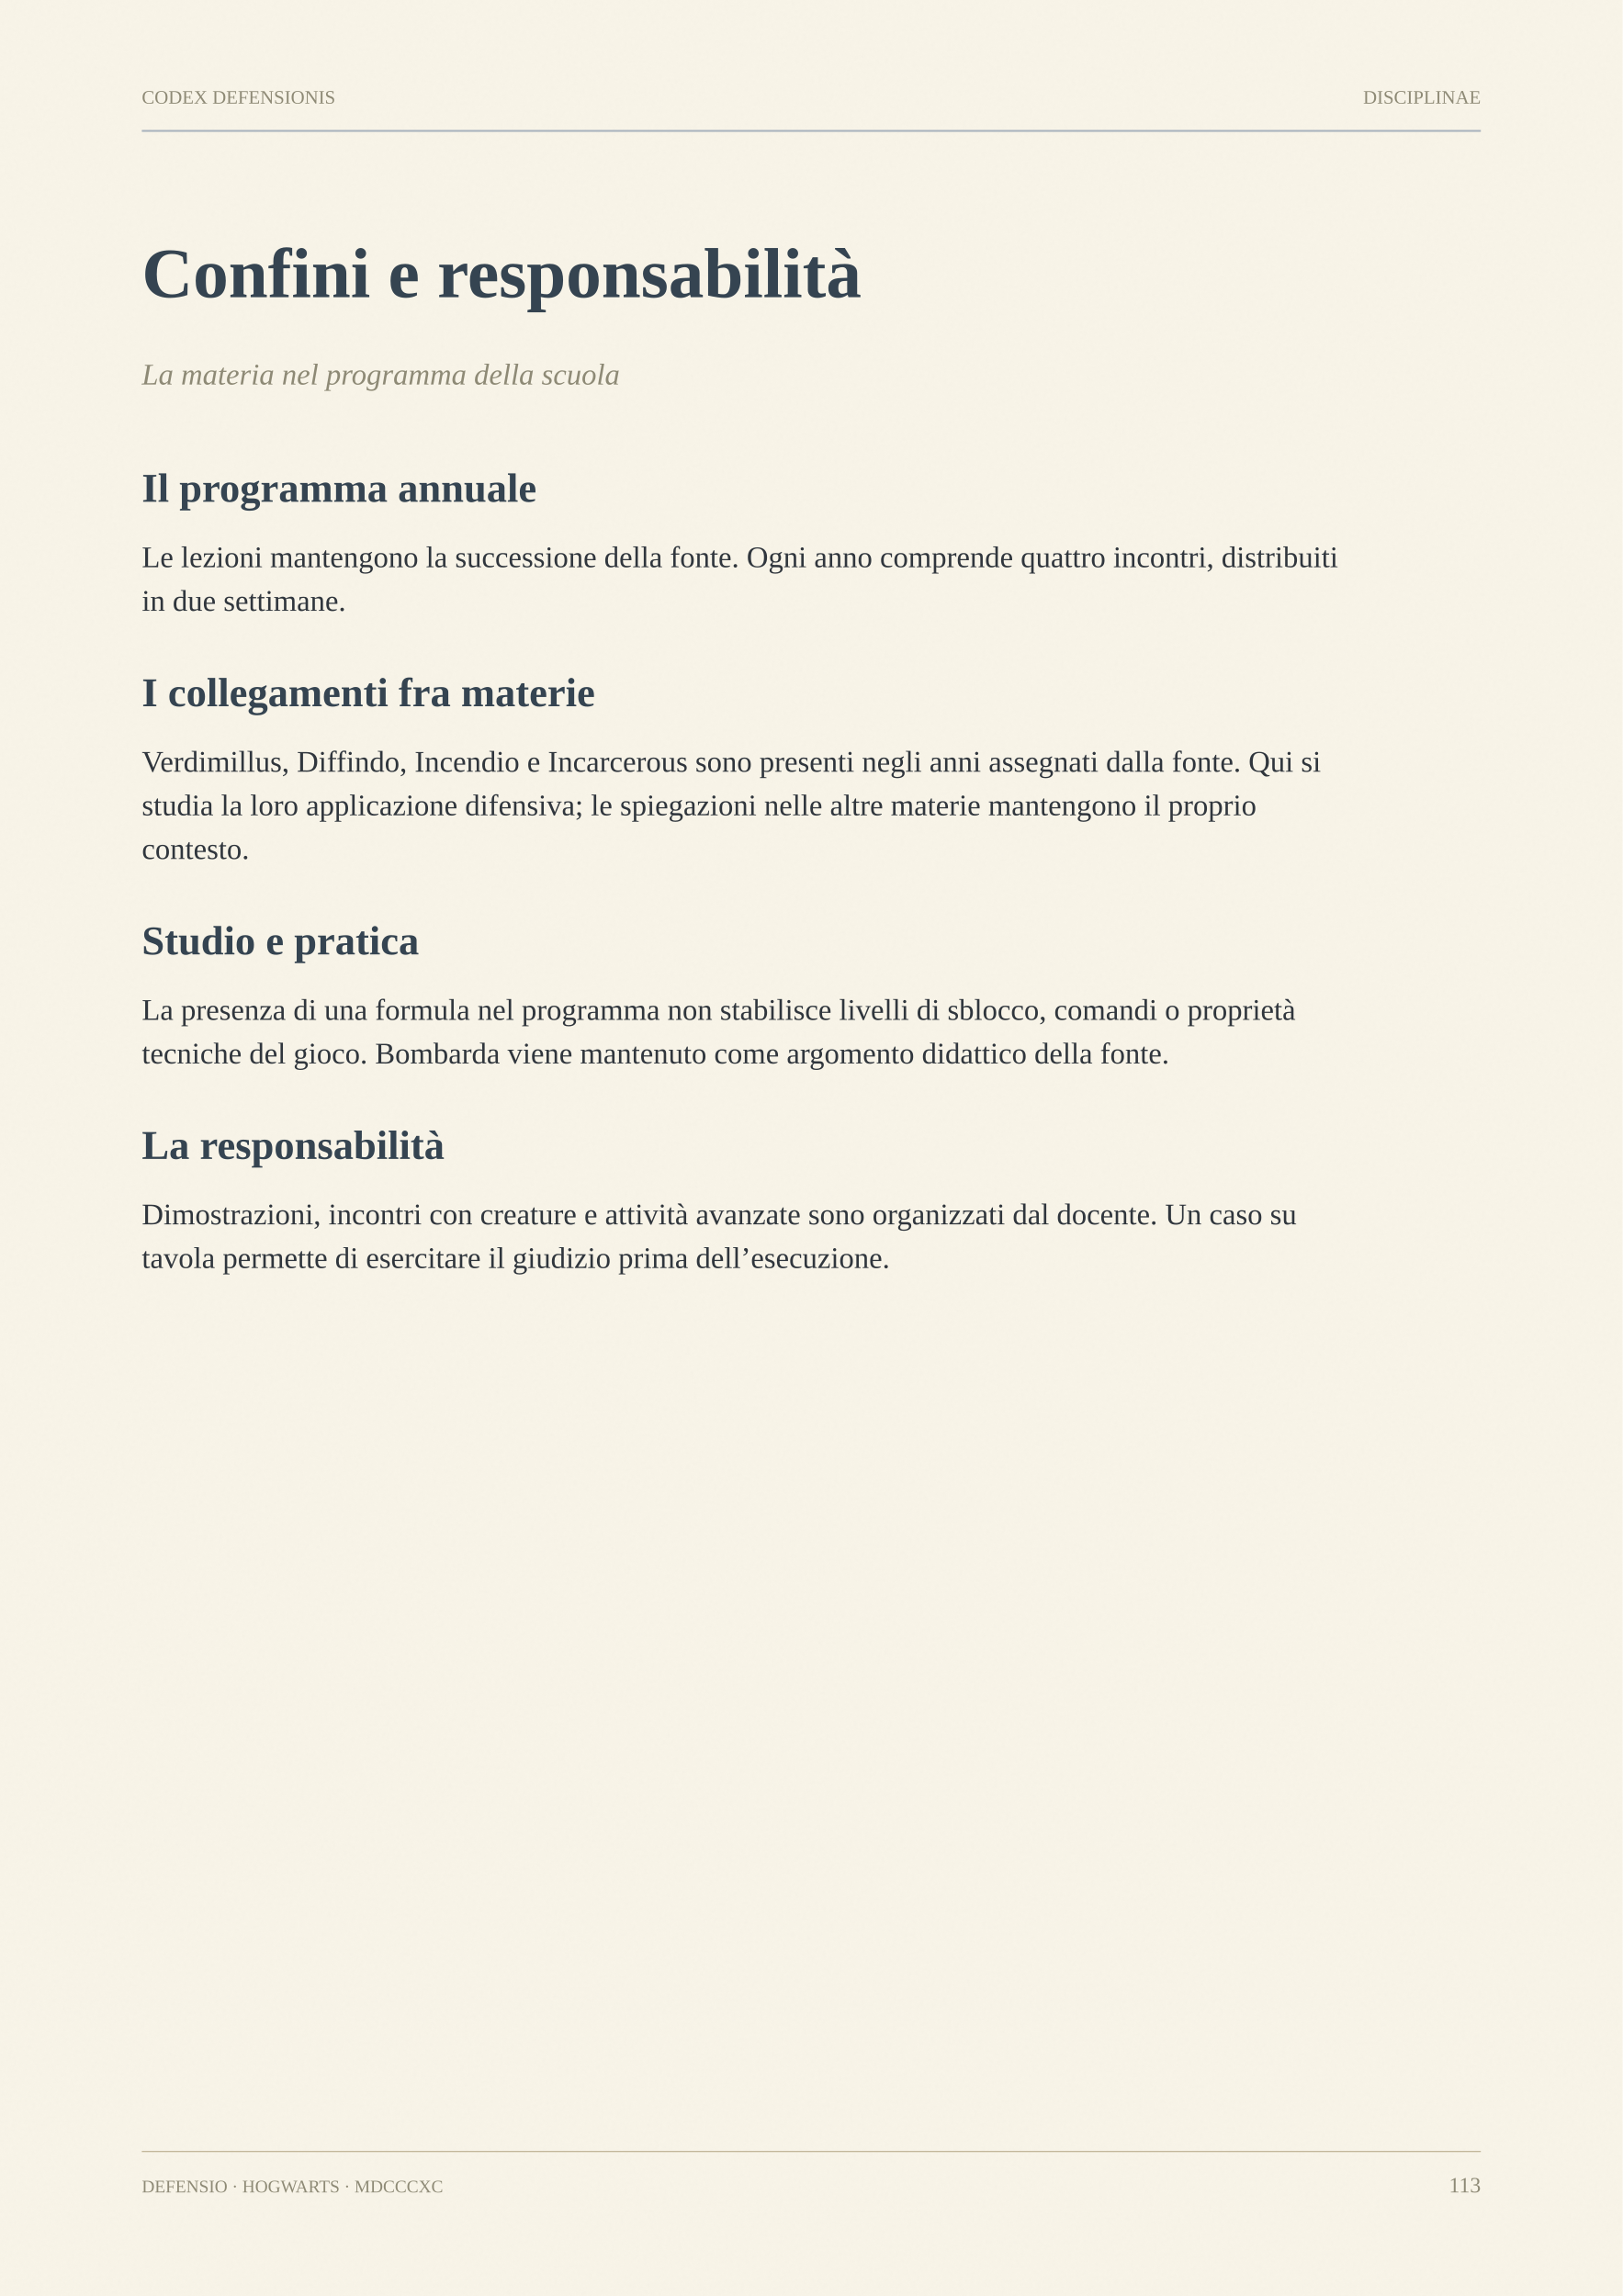
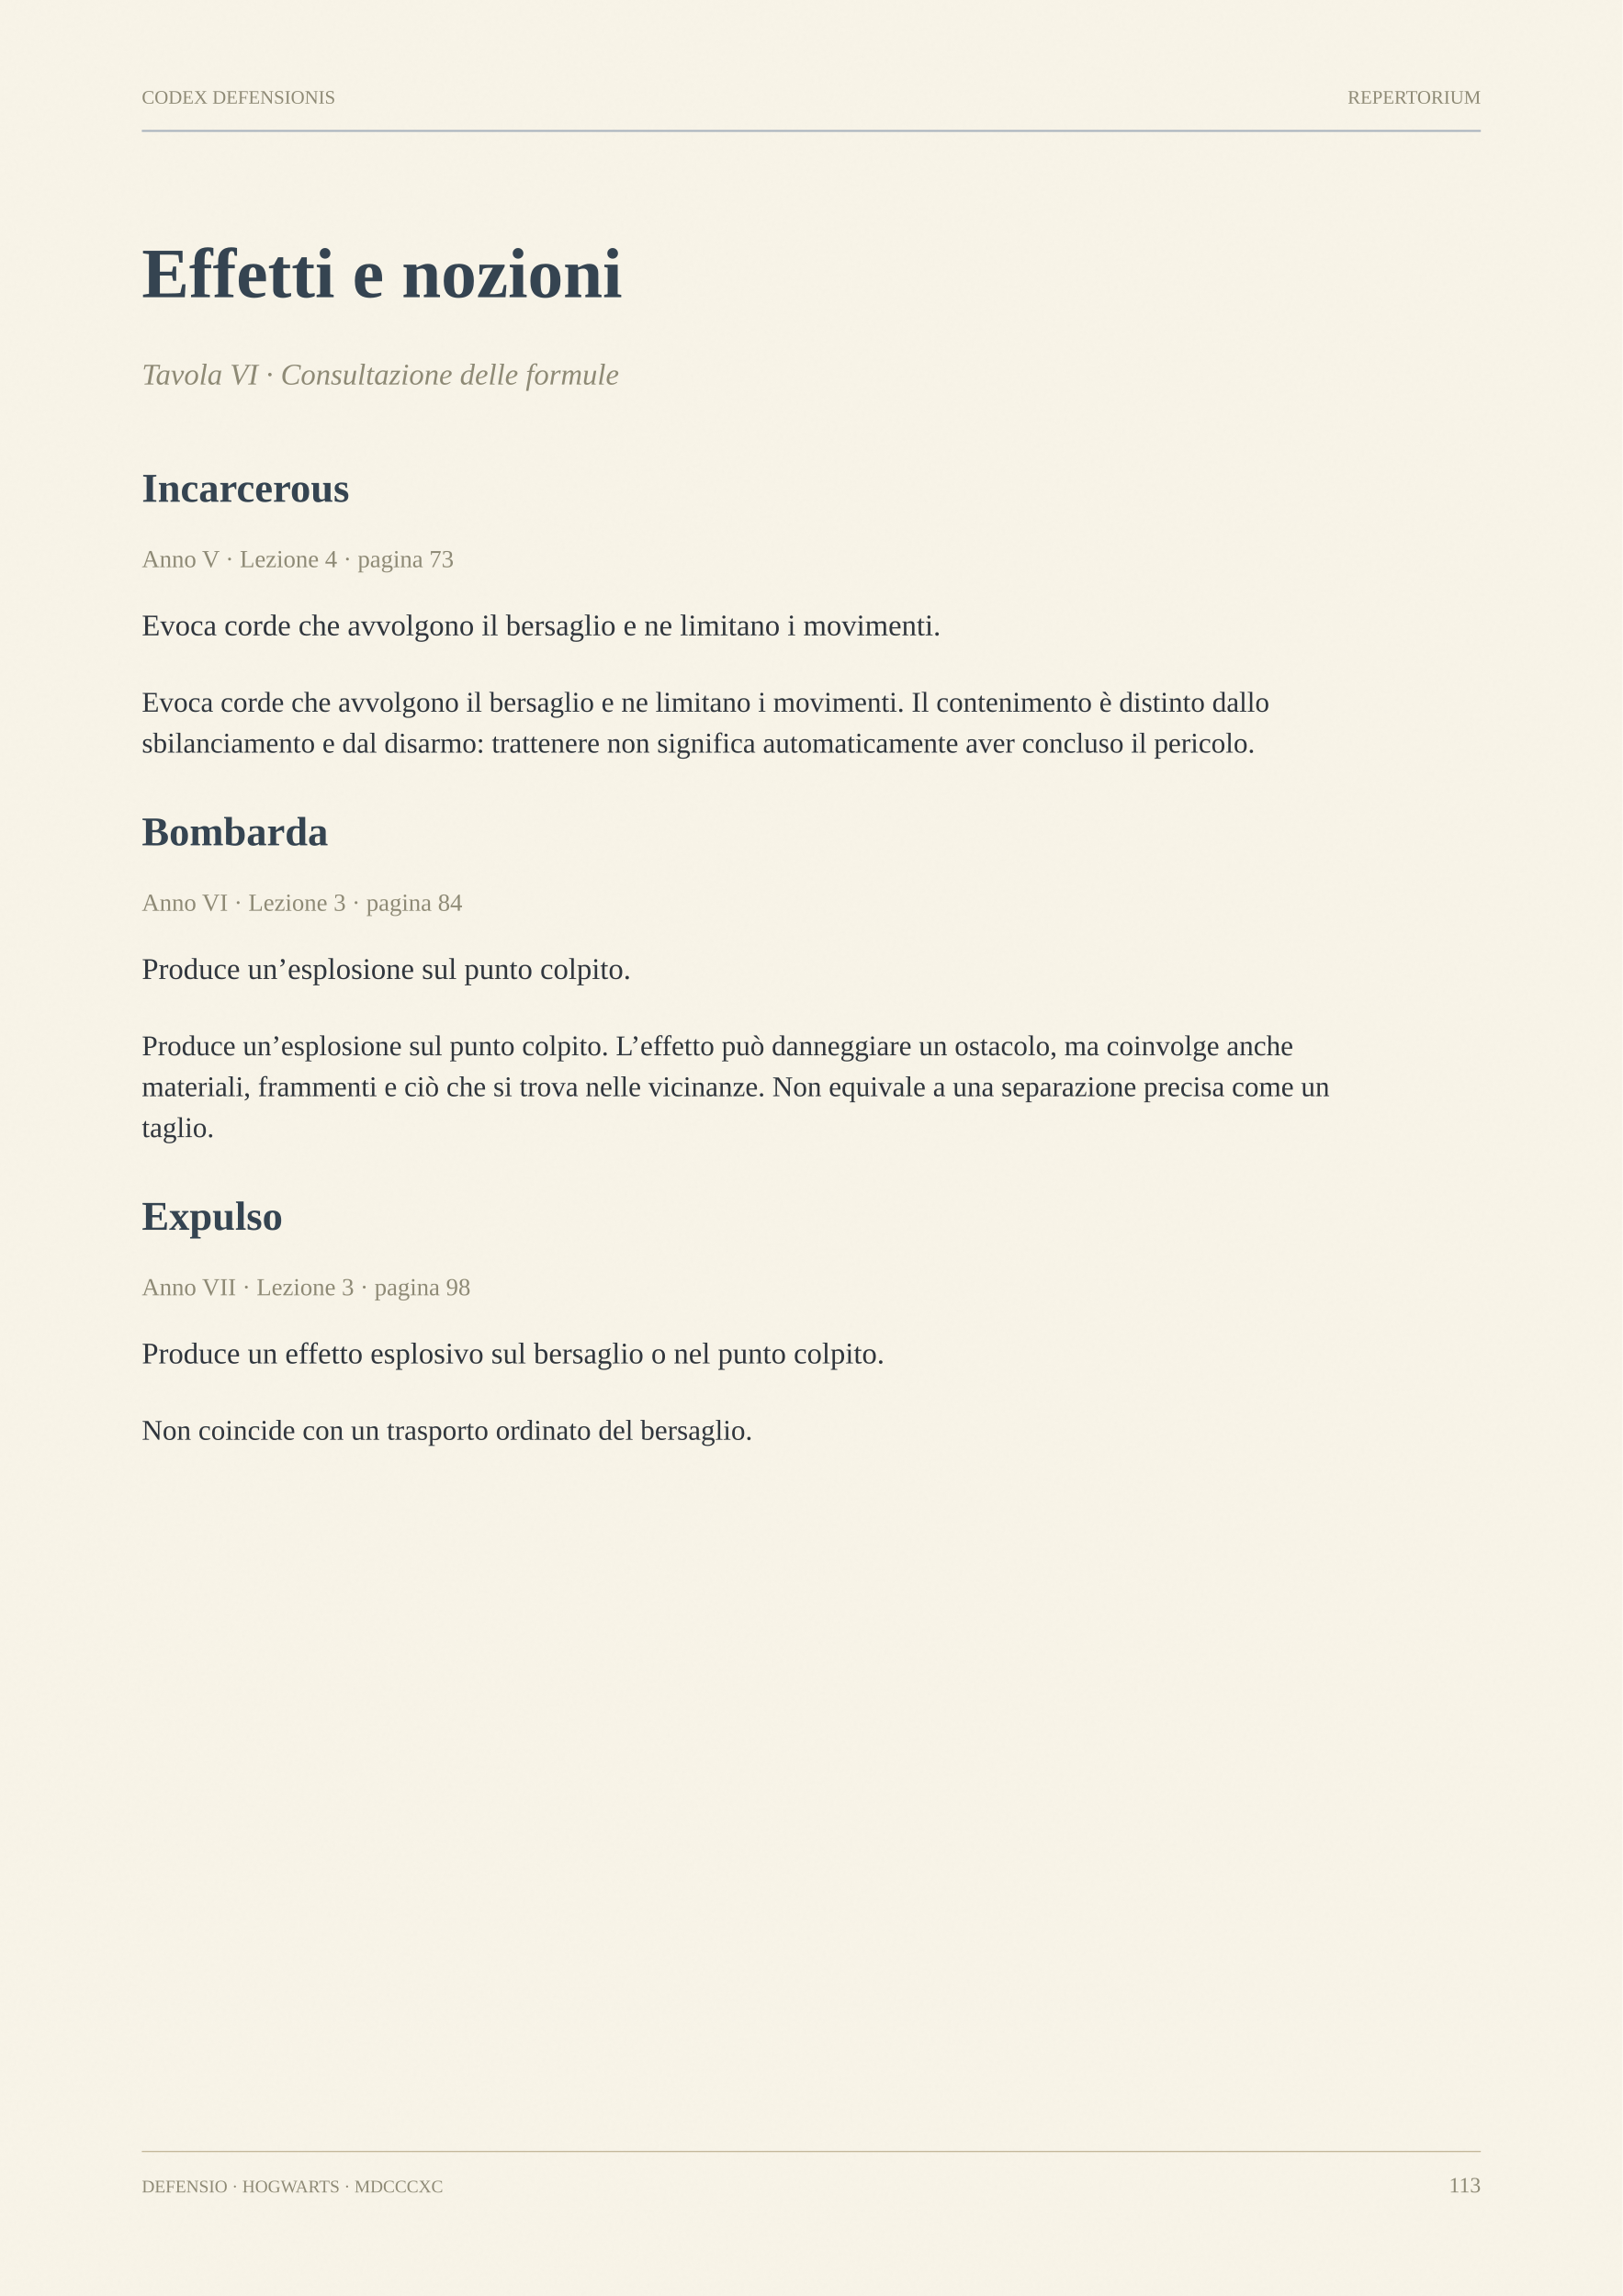
<svg xmlns="http://www.w3.org/2000/svg" width="595" height="842" viewBox="0 0 595 842">
  <defs>
    <filter id="grain">
      <feTurbulence type="fractalNoise" baseFrequency=".7" numOctaves="3" stitchTiles="stitch" />
      <feColorMatrix type="saturate" values="0" />
    </filter>
    <pattern id="paper" width="595" height="842" patternUnits="userSpaceOnUse">
      <rect width="595" height="842" filter="url(#grain)" opacity=".17" />
    </pattern>
    <linearGradient id="leather">
      <stop stop-color="#0e141a" />
      <stop offset=".12" stop-color="#394652" />
      <stop offset=".6" stop-color="#232f3b" />
      <stop offset="1" stop-color="#090e14" />
    </linearGradient>
  </defs>
  <rect width="595" height="842" fill="#f8f4e8" />
  <rect width="595" height="842" fill="url(#paper)" opacity=".17" />
  <text x="52" y="38" font-family="Georgia, Times New Roman, serif" font-size="7" fill="#8e8a76">CODEX DEFENSIONIS</text>
-   <text x="543" y="38" font-family="Georgia, Times New Roman, serif" font-size="7" fill="#8e8a76" text-anchor="end">DISCIPLINAE</text>
+   <text x="543" y="38" font-family="Georgia, Times New Roman, serif" font-size="7" fill="#8e8a76" text-anchor="end">REPERTORIUM</text>
  <path d="M52 48H543" stroke="#a9b3bd" stroke-width=".7" />
-   <text x="52" y="109" font-family="Georgia, Times New Roman, serif" font-size="26" fill="#354451" font-weight="bold">Confini e responsabilità</text>
-   <text x="52" y="141" font-family="Georgia, Times New Roman, serif" font-size="11" fill="#8e8a76" font-style="italic">La materia nel programma della scuola</text>
-   <text x="52" y="184" font-family="Georgia, Times New Roman, serif" font-size="15" fill="#354451" font-weight="bold">Il programma annuale</text>
-   <text x="52" y="208" font-family="Georgia, Times New Roman, serif" font-size="11" fill="#30363d">Le lezioni mantengono la successione della fonte. Ogni anno comprende quattro incontri, distribuiti</text>
-   <text x="52" y="224" font-family="Georgia, Times New Roman, serif" font-size="11" fill="#30363d">in due settimane.</text>
-   <text x="52" y="259" font-family="Georgia, Times New Roman, serif" font-size="15" fill="#354451" font-weight="bold">I collegamenti fra materie</text>
-   <text x="52" y="283" font-family="Georgia, Times New Roman, serif" font-size="11" fill="#30363d">Verdimillus, Diffindo, Incendio e Incarcerous sono presenti negli anni assegnati dalla fonte. Qui si</text>
-   <text x="52" y="299" font-family="Georgia, Times New Roman, serif" font-size="11" fill="#30363d">studia la loro applicazione difensiva; le spiegazioni nelle altre materie mantengono il proprio</text>
-   <text x="52" y="315" font-family="Georgia, Times New Roman, serif" font-size="11" fill="#30363d">contesto.</text>
-   <text x="52" y="350" font-family="Georgia, Times New Roman, serif" font-size="15" fill="#354451" font-weight="bold">Studio e pratica</text>
-   <text x="52" y="374" font-family="Georgia, Times New Roman, serif" font-size="11" fill="#30363d">La presenza di una formula nel programma non stabilisce livelli di sblocco, comandi o proprietà</text>
-   <text x="52" y="390" font-family="Georgia, Times New Roman, serif" font-size="11" fill="#30363d">tecniche del gioco. Bombarda viene mantenuto come argomento didattico della fonte.</text>
-   <text x="52" y="425" font-family="Georgia, Times New Roman, serif" font-size="15" fill="#354451" font-weight="bold">La responsabilità</text>
-   <text x="52" y="449" font-family="Georgia, Times New Roman, serif" font-size="11" fill="#30363d">Dimostrazioni, incontri con creature e attività avanzate sono organizzati dal docente. Un caso su</text>
-   <text x="52" y="465" font-family="Georgia, Times New Roman, serif" font-size="11" fill="#30363d">tavola permette di esercitare il giudizio prima dell’esecuzione.</text>
+   <text x="52" y="109" font-family="Georgia, Times New Roman, serif" font-size="26" fill="#354451" font-weight="bold">Effetti e nozioni</text>
+   <text x="52" y="141" font-family="Georgia, Times New Roman, serif" font-size="11" fill="#8e8a76" font-style="italic">Tavola VI · Consultazione delle formule</text>
+   <text x="52" y="184" font-family="Georgia, Times New Roman, serif" font-size="15" fill="#354451" font-weight="bold">Incarcerous</text>
+   <text x="52" y="208" font-family="Georgia, Times New Roman, serif" font-size="9" fill="#8e8a76">Anno V · Lezione 4 · pagina 73</text>
+   <text x="52" y="233" font-family="Georgia, Times New Roman, serif" font-size="11" fill="#30363d">Evoca corde che avvolgono il bersaglio e ne limitano i movimenti.</text>
+   <text x="52" y="261" font-family="Georgia, Times New Roman, serif" font-size="10.5" fill="#30363d">Evoca corde che avvolgono il bersaglio e ne limitano i movimenti. Il contenimento è distinto dallo</text>
+   <text x="52" y="276" font-family="Georgia, Times New Roman, serif" font-size="10.5" fill="#30363d">sbilanciamento e dal disarmo: trattenere non significa automaticamente aver concluso il pericolo.</text>
+   <text x="52" y="310" font-family="Georgia, Times New Roman, serif" font-size="15" fill="#354451" font-weight="bold">Bombarda</text>
+   <text x="52" y="334" font-family="Georgia, Times New Roman, serif" font-size="9" fill="#8e8a76">Anno VI · Lezione 3 · pagina 84</text>
+   <text x="52" y="359" font-family="Georgia, Times New Roman, serif" font-size="11" fill="#30363d">Produce un’esplosione sul punto colpito.</text>
+   <text x="52" y="387" font-family="Georgia, Times New Roman, serif" font-size="10.5" fill="#30363d">Produce un’esplosione sul punto colpito. L’effetto può danneggiare un ostacolo, ma coinvolge anche</text>
+   <text x="52" y="402" font-family="Georgia, Times New Roman, serif" font-size="10.5" fill="#30363d">materiali, frammenti e ciò che si trova nelle vicinanze. Non equivale a una separazione precisa come un</text>
+   <text x="52" y="417" font-family="Georgia, Times New Roman, serif" font-size="10.5" fill="#30363d">taglio.</text>
+   <text x="52" y="451" font-family="Georgia, Times New Roman, serif" font-size="15" fill="#354451" font-weight="bold">Expulso</text>
+   <text x="52" y="475" font-family="Georgia, Times New Roman, serif" font-size="9" fill="#8e8a76">Anno VII · Lezione 3 · pagina 98</text>
+   <text x="52" y="500" font-family="Georgia, Times New Roman, serif" font-size="11" fill="#30363d">Produce un effetto esplosivo sul bersaglio o nel punto colpito.</text>
+   <text x="52" y="528" font-family="Georgia, Times New Roman, serif" font-size="10.5" fill="#30363d">Non coincide con un trasporto ordinato del bersaglio.</text>
  <path d="M52 789H543" stroke="#c3b89b" stroke-width=".45" />
  <text x="52" y="804" font-family="Georgia, Times New Roman, serif" font-size="6.5" fill="#8e8a76">DEFENSIO · HOGWARTS · MDCCCXC</text>
  <text x="543" y="804" font-family="Georgia, Times New Roman, serif" font-size="8" fill="#8e8a76" text-anchor="end">113</text>
</svg>
